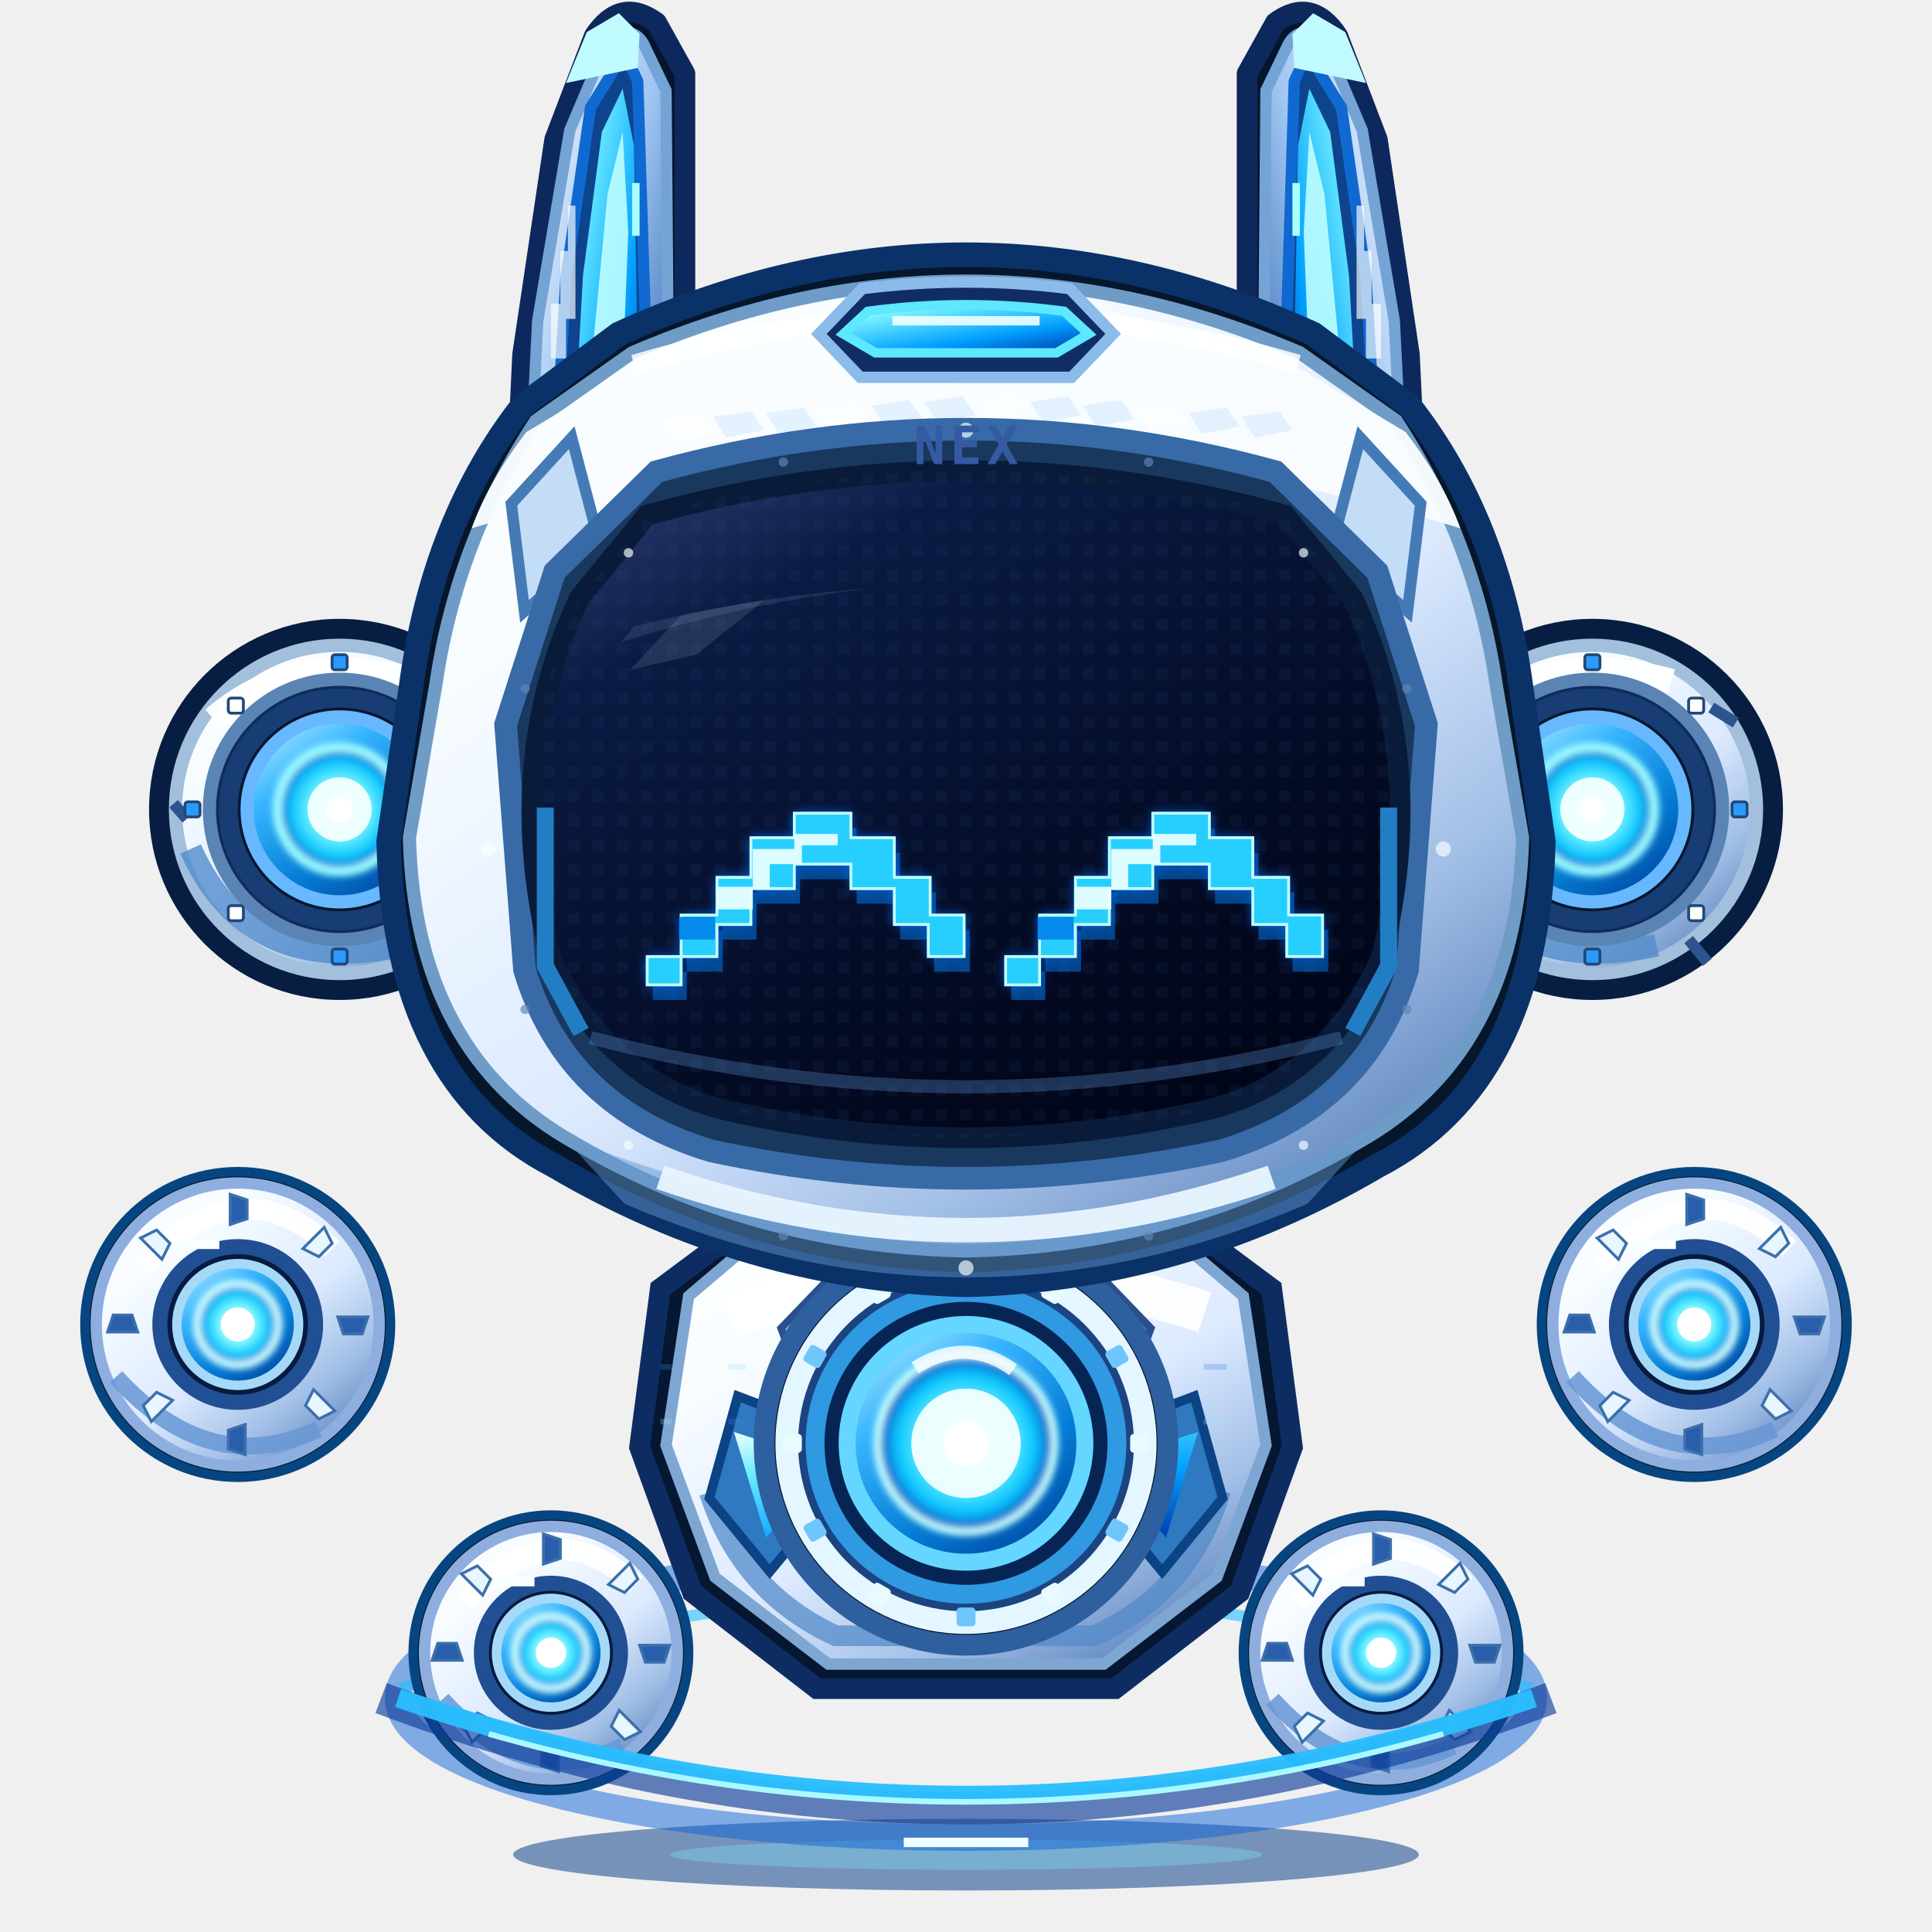
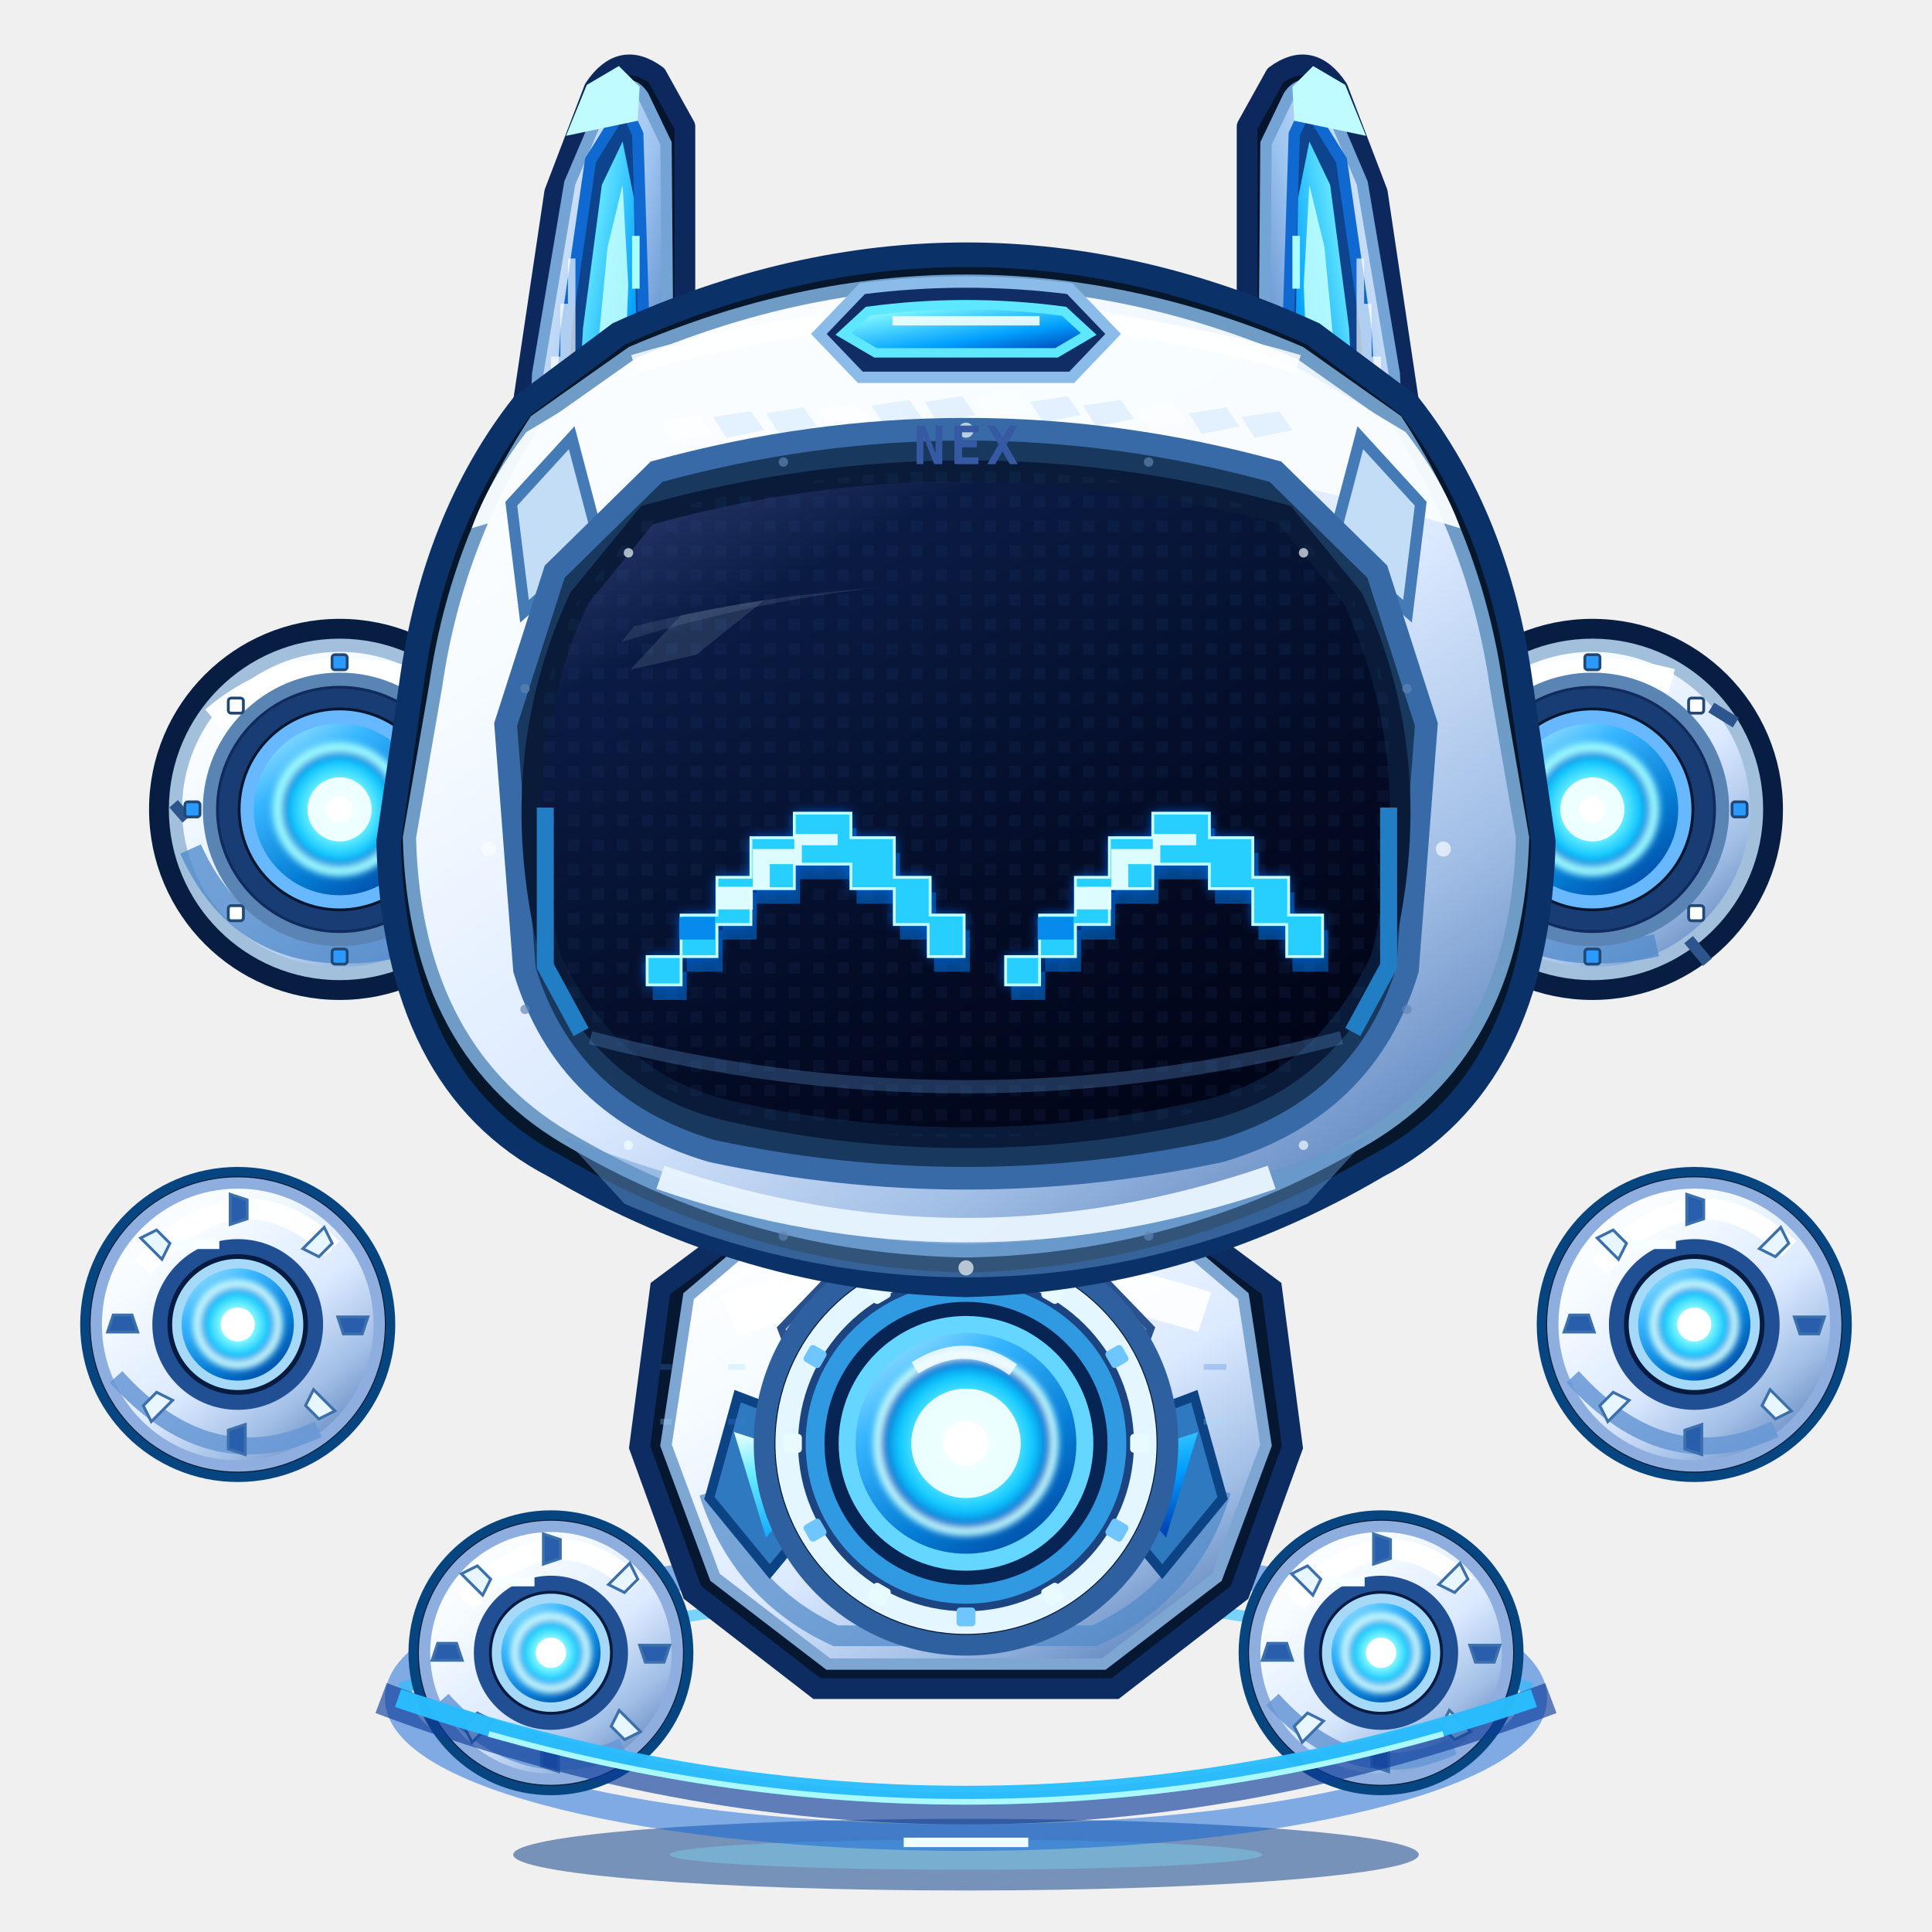
<svg xmlns="http://www.w3.org/2000/svg" id="nex-site-hero" viewBox="0 0 1024 1024" role="img" aria-labelledby="nex-hero-title nex-hero-description" data-nex-art="site-hero-layered-v1" data-facing="front" data-state="idle" data-motion="on">
  <style>
/* NEX site Hero: genuine layered SVG animation, no 3D engine and no external JS.
   Direct &lt;img&gt; plays idle only. Inline this SVG to change its data-state.
   Never use rotateY(360deg) to pretend the reverse of this front drawing exists. */
#nex-site-hero { --nex-accent: #26CFFF; overflow: visible; }
#nex-site-hero[data-state="warning"] { --nex-accent: #FF8A45; }
#nex-site-hero[data-state="critical"] { --nex-accent: #FF496C; }
#nex-site-hero[data-state="offline"] { --nex-accent: #71839D; }
#nex-figure { transform-origin: 512px 655px; animation: nexFloat 4.6s ease-in-out infinite; }
#nex-shadow { transform-origin: 512px 983px; animation: nexShadow 4.6s ease-in-out infinite; }
#nex-fin-left .nex-fin-motion, #nex-fin-right .nex-fin-motion {
 transform-box: fill-box; transform-origin: 50% 92%;
 animation: nexFin 5.5s ease-in-out infinite;
}
#nex-fin-right .nex-fin-motion { animation-name: nexFinMirror; }
.nex-module-motion { transform-box: fill-box; transform-origin: center; animation: nexModule 4.8s ease-in-out infinite; }
#nex-module-2 .nex-module-motion { animation-delay: -1.7s; }
#nex-module-3 .nex-module-motion { animation-delay: -3.0s; }
#nex-module-4 .nex-module-motion { animation-delay: -2.2s; }
#nex-face { transform-origin: 512px 474px; animation: nexBlink 8.4s linear infinite; }
#nex-reactor { transform-origin: 512px 765px; animation: nexCore 4.6s ease-in-out infinite; }
#nex-orbit-front { animation: nexOrbit 4.6s ease-in-out infinite; }
#nex-site-hero[data-state="working"] #nex-figure { animation-duration: 2.4s; }
#nex-site-hero[data-state="working"] #nex-reactor { animation-duration: 1.2s; }
#nex-site-hero[data-state="warning"] #nex-figure { animation: nexSignal 3.6s ease-in-out infinite; }
#nex-site-hero[data-state="critical"] #nex-figure { animation: nexCritical 2.4s ease-in-out infinite; }
#nex-site-hero[data-state="critical"] #nex-fin-left .nex-fin-motion,
#nex-site-hero[data-state="critical"] #nex-fin-right .nex-fin-motion { animation: none; }
#nex-site-hero[data-state="offline"] #nex-figure { filter: saturate(.28) brightness(.7); }
#nex-site-hero[data-state="offline"] *, #nex-site-hero[data-motion="off"] * {
 animation: none !important; transition: none !important;
}
#nex-site-hero[data-motion="off"] #nex-figure { transform: none !important; }
@keyframes nexFloat { 0%,100% { transform: translateY(0); } 50% { transform: translateY(-4px); } }
@keyframes nexShadow { 0%,100% { opacity:.52; transform:scaleX(1); } 50% { opacity:.30; transform:scaleX(.9); } }
@keyframes nexFin { 0%,100% { transform:rotate(0); } 50% { transform:rotate(-1.5deg); } }
@keyframes nexFinMirror { 0%,100% { transform:rotate(0); } 50% { transform:rotate(1.5deg); } }
@keyframes nexModule { 0%,100% { transform:translateY(0); } 50% { transform:translateY(-4px); } }
@keyframes nexBlink { 0%,90%,92%,100% { transform:scaleY(1); } 90.5%,91.2% { transform:scaleY(.06); } }
@keyframes nexCore { 0%,100% { opacity:.92; transform:scale(1); } 50% { opacity:1; transform:scale(1.025); } }
@keyframes nexOrbit { 0%,100% { opacity:.8; } 50% { opacity:1; } }
@keyframes nexSignal { 0%,12%,100% { transform:translateX(0); } 3%,9% { transform:translateX(-3px); } 6% { transform:translateX(3px); } }
@keyframes nexCritical { 0%,100% { transform:scale(1); } 50% { transform:scale(1.008); } }
@media (prefers-reduced-motion: reduce) {
  #nex-site-hero *, #nex-site-hero { animation:none !important; transition:none !important; }
}
</style>
  <defs>
    <linearGradient id="nx-shell" x1=".08" y1=".02" x2=".85" y2=".99">
      <stop stop-color="#FFFFFF" />
      <stop offset=".23" stop-color="#F7FCFF" />
      <stop offset=".57" stop-color="#DCEAFF" />
      <stop offset=".79" stop-color="#A2BFE6" />
      <stop offset="1" stop-color="#567EB9" />
    </linearGradient>
    <linearGradient id="nx-metal" x1="0" y1="0" x2="1" y2="1">
      <stop stop-color="#E3F2FF" />
      <stop offset=".43" stop-color="#A5C5E9" />
      <stop offset=".75" stop-color="#4678BA" />
      <stop offset="1" stop-color="#163D83" />
    </linearGradient>
    <linearGradient id="nx-blue" x1="0" y1="0" x2=".7" y2="1">
      <stop stop-color="#C9F7FF" />
      <stop offset=".35" stop-color="#37B5FF" />
      <stop offset=".72" stop-color="#057DD5" />
      <stop offset="1" stop-color="#014DA7" />
    </linearGradient>
    <linearGradient id="nx-fin" x1="0" y1="0" x2="1" y2="1">
      <stop stop-color="#FFFFFF" />
      <stop offset=".5" stop-color="#9DC4F1" />
      <stop offset="1" stop-color="#184F9F" />
    </linearGradient>
    <linearGradient id="nx-finlight" x1="0" y1="0" x2=".85" y2="1">
      <stop stop-color="#EEFFFF" />
      <stop offset=".24" stop-color="#6EEDFF" />
      <stop offset=".68" stop-color="#019FFF" />
      <stop offset="1" stop-color="#0046B7" />
    </linearGradient>
    <linearGradient id="nx-visor" x1=".13" y1="0" x2=".8" y2="1">
      <stop stop-color="#293A6F" />
      <stop offset=".19" stop-color="#0A1B43" />
      <stop offset=".7" stop-color="#030A22" />
      <stop offset="1" stop-color="#010416" />
    </linearGradient>
    <radialGradient id="nx-core">
      <stop stop-color="#FFFFFF" />
      <stop offset=".18" stop-color="#E5FFFF" />
      <stop offset=".42" stop-color="#7FFAFF" />
      <stop offset=".77" stop-color="#0BC5FF" />
      <stop offset="1" stop-color="#0453BD" />
    </radialGradient>
    <filter id="nx-miniglow" x="-25%" y="-25%" width="150%" height="150%">
      <feGaussianBlur stdDeviation="1.8" />
    </filter>
    <filter id="nx-neon" x="-30%" y="-40%" width="160%" height="180%">
      <feGaussianBlur stdDeviation="3" />
    </filter>
    <pattern id="nx-visor-pixels" width="13" height="13" patternUnits="userSpaceOnUse">
      <path d="M2 3h6v6H2z" fill="#274D80" opacity=".27" />
    </pattern>
    <clipPath id="nx-faceclip">
      <path d="M336 332Q512 288 688 332L733 388Q765 467 723 536Q680 585 512 594Q344 585 301 536Q259 467 291 388Z" />
    </clipPath>
  </defs>
  <g id="nex-shadow" opacity=".52">
    <ellipse cx="512" cy="983" rx="240" ry="19" fill="#073B84" />
    <ellipse cx="512" cy="983" rx="157" ry="8" fill="#10D2FF" opacity=".36" />
  </g>
  <g id="nex-yaw-stage">
    <g id="nex-figure">
      <g id="nex-orbit-back">
        <ellipse cx="512" cy="900" rx="301" ry="74" fill="none" stroke="#0D64D7" stroke-width="14" opacity=".5" />
        <path d="M212 895Q512 794 812 895" stroke="#25BFFF" stroke-width="6" opacity=".6" fill="none" />
      </g>
-       <g id="nex-fin-left" class="nex-fin" transform="translate(314 299) scale(1 1)">
+       <g id="nex-fin-left" class="nex-fin" transform="translate(314 327) scale(1 1)">
        <g class="nex-fin-motion">
          <path d="M-43 17-37-111-20-225 1-280Q15-301 34-287L49-260 49-7 25 22Z" fill="#06152E" stroke="#0D285C" stroke-width="11" stroke-linejoin="round" />
          <path d="M-36 11-29-129-12-230 8-277Q20-287 27-276L39-251 41-7 25 13Z" fill="url(#nx-fin)" stroke="#74A3D5" stroke-width="6" />
          <path d="M-23 4-14-152-1-242 17-271 24-256 31-36 13 6Z" fill="#0E448D" stroke="#0F69D0" stroke-width="6" />
          <path d="M-13-10-5-153 5-229 16-252 22-222 25-56 10-9Z" fill="url(#nx-finlight)" />
          <path d="M-3-81 8-196 16-229 19-176 15-75Z" fill="#BFFFFF" opacity=".88" />
          <path d="M-43 6-31-61-4-49 5-8-11 24Z" fill="#F1F8FF" stroke="#28568B" stroke-width="6" />
          <path d="M-36 0-23-47-4-41-20 5Z" fill="#FFFFFF" />
          <path d="M-14-255-3-282 14-292 25-281 24-263Z" fill="#BFFBFF" />
          <path d="M-22-138h5v-28h4v-24h4v60h-5v21h-8Z" fill="#FFFFFF" opacity=".67" />
          <rect x="21" y="-202" width="4" height="28" fill="#A9FFFF" />
        </g>
      </g>
-       <g id="nex-fin-right" class="nex-fin" transform="translate(710 299) scale(-1 1)">
+       <g id="nex-fin-right" class="nex-fin" transform="translate(710 327) scale(-1 1)">
        <g class="nex-fin-motion">
          <path d="M-43 17-37-111-20-225 1-280Q15-301 34-287L49-260 49-7 25 22Z" fill="#06152E" stroke="#0D285C" stroke-width="11" stroke-linejoin="round" />
          <path d="M-36 11-29-129-12-230 8-277Q20-287 27-276L39-251 41-7 25 13Z" fill="url(#nx-fin)" stroke="#74A3D5" stroke-width="6" />
          <path d="M-23 4-14-152-1-242 17-271 24-256 31-36 13 6Z" fill="#0E448D" stroke="#0F69D0" stroke-width="6" />
          <path d="M-13-10-5-153 5-229 16-252 22-222 25-56 10-9Z" fill="url(#nx-finlight)" />
          <path d="M-3-81 8-196 16-229 19-176 15-75Z" fill="#BFFFFF" opacity=".88" />
          <path d="M-43 6-31-61-4-49 5-8-11 24Z" fill="#F1F8FF" stroke="#28568B" stroke-width="6" />
          <path d="M-36 0-23-47-4-41-20 5Z" fill="#FFFFFF" />
          <path d="M-14-255-3-282 14-292 25-281 24-263Z" fill="#BFFBFF" />
          <path d="M-22-138h5v-28h4v-24h4v60h-5v21h-8Z" fill="#FFFFFF" opacity=".67" />
          <rect x="21" y="-202" width="4" height="28" fill="#A9FFFF" />
        </g>
      </g>
      <g id="nex-body">
        <path d="M401 645Q512 621 623 645L674 683 685 767 657 844 591 895 433 895 367 844 339 767 350 683Z" fill="#051731" stroke="#0D2D62" stroke-width="11" />
        <path d="M405 653Q512 635 619 653L659 687 671 766 645 836 585 882 439 882 379 836 353 766 365 687Z" fill="url(#nx-shell)" stroke="#7EA6D2" stroke-width="6" />
        <path d="M382 687Q508 641 642 685L635 706Q512 667 391 708Z" fill="#FFFFFF" opacity=".9" />
        <path d="M376 791Q393 844 443 867H580Q631 844 647 790" fill="none" stroke="#538BCA" stroke-width="11" opacity=".75" />
        <path d="M440 677L469 702 461 736H426L414 704Z M584 677L555 702 563 736H598L610 704Z" fill="url(#nx-metal)" stroke="#28518D" stroke-width="4" />
        <path d="M391 740L420 751 432 804 408 833 376 794Z M633 740L604 751 592 804 616 833 648 794Z" fill="#2E79C0" stroke="#0B4385" stroke-width="5" />
        <path d="M389 759L414 767 421 797 406 815Z M635 759L610 767 603 797 618 815Z" fill="url(#nx-finlight)" />
        <path d="M350 723h6v3h-6Z" fill="#397EDA" opacity=".28" />
        <path d="M386 723h9v3h-9Z" fill="#9FDCFF" opacity=".28" />
        <path d="M422 723h12v3h-12Z" fill="#397EDA" opacity=".28" />
        <path d="M458 723h6v3h-6Z" fill="#9FDCFF" opacity=".28" />
        <path d="M494 723h9v3h-9Z" fill="#397EDA" opacity=".28" />
        <path d="M530 723h12v3h-12Z" fill="#9FDCFF" opacity=".28" />
        <path d="M566 723h6v3h-6Z" fill="#397EDA" opacity=".28" />
        <path d="M602 723h9v3h-9Z" fill="#9FDCFF" opacity=".28" />
        <path d="M638 723h12v3h-12Z" fill="#397EDA" opacity=".28" />
        <path d="M350 752h6v3h-6Z" fill="#9FDCFF" opacity=".28" />
        <path d="M386 752h9v3h-9Z" fill="#397EDA" opacity=".28" />
        <path d="M422 752h12v3h-12Z" fill="#9FDCFF" opacity=".28" />
        <path d="M458 752h6v3h-6Z" fill="#397EDA" opacity=".28" />
        <path d="M494 752h9v3h-9Z" fill="#9FDCFF" opacity=".28" />
        <path d="M530 752h12v3h-12Z" fill="#397EDA" opacity=".28" />
        <path d="M566 752h6v3h-6Z" fill="#9FDCFF" opacity=".28" />
        <path d="M602 752h9v3h-9Z" fill="#397EDA" opacity=".28" />
        <path d="M638 752h12v3h-12Z" fill="#9FDCFF" opacity=".28" />
        <g id="nex-reactor" class="nex-reactor">
          <circle cx="512" cy="765" r="107" fill="#06162D" stroke="#2E5F9F" stroke-width="11" />
          <circle cx="512" cy="765" r="95" fill="#1C4481" stroke="#E4F6FF" stroke-width="12" />
          <circle cx="512" cy="765" r="80" fill="#072554" stroke="#2F99E2" stroke-width="10" />
          <circle cx="512" cy="765" r="63" fill="url(#nx-blue)" stroke="#65D6FF" stroke-width="9" />
          <circle cx="512" cy="765" r="47" fill="url(#nx-core)" stroke="#C8FFFF" stroke-width="4" filter="url(#nx-miniglow)" />
          <circle cx="512" cy="765" r="29" fill="#EFFFFF" opacity=".97" />
          <circle cx="512" cy="765" r="12" fill="#FFFFFF" />
          <rect x="599" y="760" width="10" height="10" rx="2" transform="rotate(0 604 765)" fill="#E8FCFF" />
          <rect x="587" y="806" width="10" height="10" rx="2" transform="rotate(30 592 811)" fill="#6FC6FC" />
          <rect x="553" y="840" width="10" height="10" rx="2" transform="rotate(60 558 845)" fill="#E8FCFF" />
          <rect x="507" y="852" width="10" height="10" rx="2" transform="rotate(90 512 857)" fill="#6FC6FC" />
          <rect x="461" y="840" width="10" height="10" rx="2" transform="rotate(120 466 845)" fill="#E8FCFF" />
          <rect x="427" y="806" width="10" height="10" rx="2" transform="rotate(150 432 811)" fill="#6FC6FC" />
          <rect x="415" y="760" width="10" height="10" rx="2" transform="rotate(180 420 765)" fill="#E8FCFF" />
          <rect x="427" y="714" width="10" height="10" rx="2" transform="rotate(210 432 719)" fill="#6FC6FC" />
          <rect x="461" y="680" width="10" height="10" rx="2" transform="rotate(240 466 685)" fill="#E8FCFF" />
          <rect x="507" y="668" width="10" height="10" rx="2" transform="rotate(270 512 673)" fill="#6FC6FC" />
          <rect x="553" y="680" width="10" height="10" rx="2" transform="rotate(300 558 685)" fill="#E8FCFF" />
          <rect x="587" y="714" width="10" height="10" rx="2" transform="rotate(330 592 719)" fill="#6FC6FC" />
          <path d="M485 725Q512 708 537 726" fill="none" stroke="#FFFFFF" stroke-width="7" opacity=".8" />
        </g>
      </g>
      <g id="nex-ear-left" class="nex-ear" transform="translate(180 429)">
        <circle r="95" fill="#041227" stroke="#071E42" stroke-width="12" />
        <circle r="87" fill="url(#nx-shell)" stroke="#A2BFDC" stroke-width="7" />
        <path d="M-67-48 Q-23-86 42-68" fill="none" stroke="#FFFFFF" stroke-width="13" opacity=".95" />
        <path d="M-79 21 Q-48 90 34 72" fill="none" stroke="#528CCC" stroke-width="12" opacity=".8" />
        <path d="M-81 5l-7-8M63-54l13 8M51 69l10 12" stroke="#2E548D" stroke-width="6" />
        <circle r="69" fill="#102B5B" stroke="#5A84B4" stroke-width="7" />
        <circle r="59" fill="#08172F" stroke="#183D75" stroke-width="10" />
        <circle r="49" fill="url(#nx-blue)" stroke="#67B8FF" stroke-width="7" />
        <circle r="33" fill="url(#nx-core)" stroke="#9DFBFF" stroke-width="5" filter="url(#nx-miniglow)" />
        <circle r="17" fill="#F0FFFF" opacity=".98" />
        <circle r="7" fill="#FFFFFF" />
        <rect x="74" y="-4" width="8" height="8" rx="1.5" fill="#2B9AFF" stroke="#204977" stroke-width="1.5" />
        <rect x="51" y="51" width="8" height="8" rx="1.5" fill="#FFFFFF" stroke="#204977" stroke-width="1.5" />
        <rect x="-4" y="74" width="8" height="8" rx="1.5" fill="#2B9AFF" stroke="#204977" stroke-width="1.5" />
        <rect x="-59" y="51" width="8" height="8" rx="1.5" fill="#FFFFFF" stroke="#204977" stroke-width="1.5" />
        <rect x="-82" y="-4" width="8" height="8" rx="1.5" fill="#2B9AFF" stroke="#204977" stroke-width="1.5" />
        <rect x="-59" y="-59" width="8" height="8" rx="1.5" fill="#FFFFFF" stroke="#204977" stroke-width="1.5" />
        <rect x="-4" y="-82" width="8" height="8" rx="1.5" fill="#2B9AFF" stroke="#204977" stroke-width="1.5" />
        <rect x="51" y="-59" width="8" height="8" rx="1.5" fill="#FFFFFF" stroke="#204977" stroke-width="1.5" />
      </g>
      <g id="nex-ear-right" class="nex-ear" transform="translate(844 429)">
        <circle r="95" fill="#041227" stroke="#071E42" stroke-width="12" />
        <circle r="87" fill="url(#nx-shell)" stroke="#A2BFDC" stroke-width="7" />
        <path d="M-67-48 Q-23-86 42-68" fill="none" stroke="#FFFFFF" stroke-width="13" opacity=".95" />
        <path d="M-79 21 Q-48 90 34 72" fill="none" stroke="#528CCC" stroke-width="12" opacity=".8" />
        <path d="M-81 5l-7-8M63-54l13 8M51 69l10 12" stroke="#2E548D" stroke-width="6" />
        <circle r="69" fill="#102B5B" stroke="#5A84B4" stroke-width="7" />
        <circle r="59" fill="#08172F" stroke="#183D75" stroke-width="10" />
        <circle r="49" fill="url(#nx-blue)" stroke="#67B8FF" stroke-width="7" />
        <circle r="33" fill="url(#nx-core)" stroke="#9DFBFF" stroke-width="5" filter="url(#nx-miniglow)" />
        <circle r="17" fill="#F0FFFF" opacity=".98" />
        <circle r="7" fill="#FFFFFF" />
        <rect x="74" y="-4" width="8" height="8" rx="1.5" fill="#2B9AFF" stroke="#204977" stroke-width="1.5" />
        <rect x="51" y="51" width="8" height="8" rx="1.5" fill="#FFFFFF" stroke="#204977" stroke-width="1.5" />
        <rect x="-4" y="74" width="8" height="8" rx="1.5" fill="#2B9AFF" stroke="#204977" stroke-width="1.5" />
        <rect x="-59" y="51" width="8" height="8" rx="1.5" fill="#FFFFFF" stroke="#204977" stroke-width="1.5" />
        <rect x="-82" y="-4" width="8" height="8" rx="1.5" fill="#2B9AFF" stroke="#204977" stroke-width="1.5" />
        <rect x="-59" y="-59" width="8" height="8" rx="1.5" fill="#FFFFFF" stroke="#204977" stroke-width="1.5" />
        <rect x="-4" y="-82" width="8" height="8" rx="1.5" fill="#2B9AFF" stroke="#204977" stroke-width="1.5" />
        <rect x="51" y="-59" width="8" height="8" rx="1.5" fill="#FFFFFF" stroke="#204977" stroke-width="1.5" />
      </g>
      <g id="nex-head" class="nex-head">
        <path d="M328 177Q512 93 696 177L747 215Q794 275 806 363L818 446Q815 574 730 618Q628 678 512 681Q396 678 294 618Q209 574 206 446L218 363Q230 275 277 215Z" fill="#06172C" stroke="#0B3268" stroke-width="13" />
        <path d="M335 187Q512 111 689 187L740 223Q782 287 793 363L807 444Q804 559 719 606Q624 661 512 663Q400 661 305 606Q220 559 217 444L231 363Q242 287 284 223Z" fill="url(#nx-shell)" stroke="#6E9CC7" stroke-width="7" />
        <path d="M334 196Q512 121 690 196L745 229Q765 255 774 280Q512 200 250 280Q259 255 279 229Z" fill="#F9FDFF" opacity=".95" />
        <path d="M350 223l20-3 7 10-20 4Z" fill="#FFFFFF" opacity=".48" />
        <path d="M378 221l20-3 7 10-20 4Z" fill="#CDE3FC" opacity=".48" />
        <path d="M406 219l20-3 7 10-20 4Z" fill="#CDE3FC" opacity=".48" />
        <path d="M434 217l20-3 7 10-20 4Z" fill="#FFFFFF" opacity=".48" />
        <path d="M462 215l20-3 7 10-20 4Z" fill="#CDE3FC" opacity=".48" />
        <path d="M490 213l20-3 7 10-20 4Z" fill="#CDE3FC" opacity=".48" />
        <path d="M518 211l20-3 7 10-20 4Z" fill="#FFFFFF" opacity=".48" />
        <path d="M546 213l20-3 7 10-20 4Z" fill="#CDE3FC" opacity=".48" />
        <path d="M574 215l20-3 7 10-20 4Z" fill="#CDE3FC" opacity=".48" />
        <path d="M602 217l20-3 7 10-20 4Z" fill="#FFFFFF" opacity=".48" />
        <path d="M630 219l20-3 7 10-20 4Z" fill="#CDE3FC" opacity=".48" />
        <path d="M658 221l20-3 7 10-20 4Z" fill="#CDE3FC" opacity=".48" />
        <path d="M336 193Q512 141 688 193" fill="none" stroke="#FFF" stroke-width="10" opacity=".84" />
        <path d="M271 267L303 232 318 289 278 324Z M753 267L721 232 706 289 746 324Z" fill="#C3DDF7" stroke="#447BB7" stroke-width="6" />
        <path d="M298 602Q512 689 726 602L693 638Q512 716 331 638Z" fill="#6397CD" opacity=".48" />
        <path d="M350 624Q512 680 674 624" fill="none" stroke="#E8F5FF" stroke-width="13" opacity=".96" />
        <path d="M348 250Q512 205 676 250L730 303 756 384 746 514Q724 587 647 610Q512 639 377 610Q300 587 278 514L268 384 294 303Z" fill="#19385E" stroke="#376AA6" stroke-width="12" />
        <path d="M343 273Q512 226 681 273L717 317Q758 405 732 508Q700 577 632 590Q512 616 392 590Q324 577 292 508Q266 405 307 317Z" fill="url(#nx-visor)" stroke="#091B39" stroke-width="11" />
        <path d="M343 273Q512 226 681 273L717 317Q758 405 732 508Q700 577 632 590Q512 616 392 590Q324 577 292 508Q266 405 307 317Z" fill="url(#nx-visor-pixels)" opacity=".45" />
        <g clip-path="url(#nx-faceclip)">
          <path d="M312 315Q474 258 670 296L722 328Q515 280 324 342Z" fill="#E0F7FF" opacity=".1" />
          <path d="M624 295l65 7 21 20-82-9Z" fill="#F7FFFF" opacity=".73" />
          <path d="M334 355l28-30 47-10-40 32Z" fill="#D8F9FF" opacity=".12" />
        </g>
        <path d="M289 428v84l19 35M736 428v84l-19 35" stroke="#227EC4" stroke-width="9" fill="none" />
        <path d="M313 550Q512 602 711 550" fill="none" stroke="#5488C2" stroke-width="7" opacity=".35" />
        <circle cx="765.0" cy="450.0" r="4" fill="#F8FFFF" opacity=".67" />
        <circle cx="745.7" cy="535.0" r="2.5" fill="#5F85B3" opacity=".67" />
        <circle cx="690.9" cy="607.0" r="2.5" fill="#F8FFFF" opacity=".67" />
        <circle cx="608.8" cy="655.1" r="2.5" fill="#5F85B3" opacity=".67" />
        <circle cx="512.0" cy="672.0" r="4" fill="#F8FFFF" opacity=".67" />
        <circle cx="415.2" cy="655.1" r="2.5" fill="#5F85B3" opacity=".67" />
        <circle cx="333.1" cy="607.0" r="2.5" fill="#F8FFFF" opacity=".67" />
        <circle cx="278.3" cy="535.0" r="2.5" fill="#5F85B3" opacity=".67" />
        <circle cx="259.0" cy="450.0" r="4" fill="#F8FFFF" opacity=".67" />
        <circle cx="278.3" cy="365.0" r="2.5" fill="#5F85B3" opacity=".67" />
        <circle cx="333.1" cy="293.0" r="2.5" fill="#F8FFFF" opacity=".67" />
        <circle cx="415.2" cy="244.9" r="2.5" fill="#5F85B3" opacity=".67" />
        <circle cx="512.0" cy="228.0" r="4" fill="#F8FFFF" opacity=".67" />
        <circle cx="608.8" cy="244.9" r="2.5" fill="#5F85B3" opacity=".67" />
        <circle cx="690.9" cy="293.0" r="2.5" fill="#F8FFFF" opacity=".67" />
        <circle cx="745.7" cy="365.0" r="2.5" fill="#5F85B3" opacity=".67" />
        <g id="nex-face" class="nex-face" data-expression="happy">
          <g class="nex-eye" transform="translate(343 408)">
            <path d="M0 99h18V77h19V57h18V36h23V23h30v13h23v21h19v20h18v22h-19V82h-18V63h-23V50H78v13H55v19H37v17H18v15H0Z" fill="#0074E2" opacity=".55" transform="translate(3 8)" />
            <path d="M0 99h18V77h19V57h18V36h23V23h30v13h23v21h19v20h18v22h-19V82h-18V63h-23V50H78v13H55v19H37v17H18v15H0Z" fill="#0C65EA" filter="url(#nx-neon)" />
            <path d="M0 99h18V77h19V57h18V36h23V23h30v13h23v21h19v20h18v22h-19V82h-18V63h-23V50H78v13H55v19H37v17H18v15H0Z" fill="var(--nex-accent,#26CFFF)" stroke="#C4FFFF" stroke-width="1.5" />
            <path d="M37 62h19V42h22V34h23v6H82v10H65v13H56v11H37Z" fill="#E8FFFF" opacity=".94" />
            <path d="M17 90h19v-12H17Z" fill="#078AED" />
          </g>
          <g class="nex-eye" transform="translate(533 408)">
            <path d="M0 99h18V77h19V57h18V36h23V23h30v13h23v21h19v20h18v22h-19V82h-18V63h-23V50H78v13H55v19H37v17H18v15H0Z" fill="#0074E2" opacity=".55" transform="translate(3 8)" />
            <path d="M0 99h18V77h19V57h18V36h23V23h30v13h23v21h19v20h18v22h-19V82h-18V63h-23V50H78v13H55v19H37v17H18v15H0Z" fill="#0C65EA" filter="url(#nx-neon)" />
            <path d="M0 99h18V77h19V57h18V36h23V23h30v13h23v21h19v20h18v22h-19V82h-18V63h-23V50H78v13H55v19H37v17H18v15H0Z" fill="var(--nex-accent,#26CFFF)" stroke="#C4FFFF" stroke-width="1.5" />
            <path d="M37 62h19V42h22V34h23v6H82v10H65v13H56v11H37Z" fill="#E8FFFF" opacity=".94" />
            <path d="M17 90h19v-12H17Z" fill="#078AED" />
          </g>
        </g>
        <g id="nex-top-light">
          <path d="M434 177L457 153Q512 146 567 153L590 177 568 200H456Z" fill="#102D66" stroke="#8BBBE9" stroke-width="6" />
          <path d="M460 165Q512 158 564 165L577 177 560 187H464L447 177Z" fill="url(#nx-finlight)" stroke="#5EE8FF" stroke-width="5" />
          <path d="M473 170h78" stroke="#F1FFFF" stroke-width="5" opacity=".9" />
        </g>
        <g id="nex-nameplate">
          <text x="512" y="246" text-anchor="middle" font-family="ui-monospace,monospace" font-size="28" font-weight="900" letter-spacing="2.5" fill="#3559A2">NEX</text>
        </g>
      </g>
      <g id="nex-module-1" class="nex-module" transform="translate(126 702)">
        <g class="nex-module-motion" data-nex-module="1">
          <circle r="81" fill="#051932" stroke="#074580" stroke-width="5" />
          <circle r="75" fill="url(#nx-shell)" stroke="#8EAEDF" stroke-width="6" />
          <path d="M-50.25 -30.15 Q0 -87 50.25 -40.2" fill="none" stroke="#FFFFFF" stroke-width="11" opacity=".95" />
          <path d="M-64.5 27.75 Q-15 82.5 42.75 55.5" fill="none" stroke="#6898D5" stroke-width="9" opacity=".86" />
          <g transform="translate(61 0) rotate(0)">
            <path d="M-8-4h16l-3 9H-5Z" fill="#285EAB" stroke="#3C70AA" stroke-width="1.5" />
          </g>
          <g transform="translate(43 43) rotate(45)">
            <path d="M-8-4h16l-3 9H-5Z" fill="#E7F6FF" stroke="#3C70AA" stroke-width="1.5" />
          </g>
          <g transform="translate(0 61) rotate(90)">
            <path d="M-8-4h16l-3 9H-5Z" fill="#285EAB" stroke="#3C70AA" stroke-width="1.5" />
          </g>
          <g transform="translate(-43 43) rotate(135)">
            <path d="M-8-4h16l-3 9H-5Z" fill="#E7F6FF" stroke="#3C70AA" stroke-width="1.5" />
          </g>
          <g transform="translate(-61 0) rotate(180)">
            <path d="M-8-4h16l-3 9H-5Z" fill="#285EAB" stroke="#3C70AA" stroke-width="1.5" />
          </g>
          <g transform="translate(-43 -43) rotate(225)">
            <path d="M-8-4h16l-3 9H-5Z" fill="#E7F6FF" stroke="#3C70AA" stroke-width="1.5" />
          </g>
          <g transform="translate(0 -61) rotate(270)">
            <path d="M-8-4h16l-3 9H-5Z" fill="#285EAB" stroke="#3C70AA" stroke-width="1.5" />
          </g>
          <g transform="translate(43 -43) rotate(315)">
            <path d="M-8-4h16l-3 9H-5Z" fill="#E7F6FF" stroke="#3C70AA" stroke-width="1.5" />
          </g>
          <circle r="41.25" fill="#071A3F" stroke="#214F93" stroke-width="8" />
          <circle r="32.25" fill="url(#nx-blue)" stroke="#A6D9F8" stroke-width="5" />
          <circle r="21.75" fill="url(#nx-core)" stroke="#D1FFFF" stroke-width="4" filter="url(#nx-miniglow)" />
          <circle r="9" fill="#FFFFFF" />
          <path d="M-34.5 -45h24.75v5h-24.75Z" fill="#F8FFFF" />
        </g>
      </g>
      <g id="nex-module-2" class="nex-module" transform="translate(898 702)">
        <g class="nex-module-motion" data-nex-module="2">
          <circle r="81" fill="#051932" stroke="#074580" stroke-width="5" />
          <circle r="75" fill="url(#nx-shell)" stroke="#8EAEDF" stroke-width="6" />
          <path d="M-50.25 -30.15 Q0 -87 50.25 -40.2" fill="none" stroke="#FFFFFF" stroke-width="11" opacity=".95" />
          <path d="M-64.5 27.75 Q-15 82.5 42.75 55.5" fill="none" stroke="#6898D5" stroke-width="9" opacity=".86" />
          <g transform="translate(61 0) rotate(0)">
            <path d="M-8-4h16l-3 9H-5Z" fill="#285EAB" stroke="#3C70AA" stroke-width="1.5" />
          </g>
          <g transform="translate(43 43) rotate(45)">
            <path d="M-8-4h16l-3 9H-5Z" fill="#E7F6FF" stroke="#3C70AA" stroke-width="1.5" />
          </g>
          <g transform="translate(0 61) rotate(90)">
            <path d="M-8-4h16l-3 9H-5Z" fill="#285EAB" stroke="#3C70AA" stroke-width="1.5" />
          </g>
          <g transform="translate(-43 43) rotate(135)">
            <path d="M-8-4h16l-3 9H-5Z" fill="#E7F6FF" stroke="#3C70AA" stroke-width="1.5" />
          </g>
          <g transform="translate(-61 0) rotate(180)">
            <path d="M-8-4h16l-3 9H-5Z" fill="#285EAB" stroke="#3C70AA" stroke-width="1.5" />
          </g>
          <g transform="translate(-43 -43) rotate(225)">
            <path d="M-8-4h16l-3 9H-5Z" fill="#E7F6FF" stroke="#3C70AA" stroke-width="1.5" />
          </g>
          <g transform="translate(0 -61) rotate(270)">
            <path d="M-8-4h16l-3 9H-5Z" fill="#285EAB" stroke="#3C70AA" stroke-width="1.5" />
          </g>
          <g transform="translate(43 -43) rotate(315)">
            <path d="M-8-4h16l-3 9H-5Z" fill="#E7F6FF" stroke="#3C70AA" stroke-width="1.5" />
          </g>
          <circle r="41.25" fill="#071A3F" stroke="#214F93" stroke-width="8" />
          <circle r="32.25" fill="url(#nx-blue)" stroke="#A6D9F8" stroke-width="5" />
          <circle r="21.75" fill="url(#nx-core)" stroke="#D1FFFF" stroke-width="4" filter="url(#nx-miniglow)" />
          <circle r="9" fill="#FFFFFF" />
          <path d="M-34.5 -45h24.75v5h-24.75Z" fill="#F8FFFF" />
        </g>
      </g>
      <g id="nex-module-3" class="nex-module" transform="translate(292 876)">
        <g class="nex-module-motion" data-nex-module="3">
          <circle r="73" fill="#051932" stroke="#074580" stroke-width="5" />
          <circle r="67" fill="url(#nx-shell)" stroke="#8EAEDF" stroke-width="6" />
          <path d="M-44.89 -26.934 Q0 -77.72 44.89 -35.912" fill="none" stroke="#FFFFFF" stroke-width="11" opacity=".95" />
          <path d="M-57.62 24.79 Q-13.4 73.7 38.19 49.58" fill="none" stroke="#6898D5" stroke-width="9" opacity=".86" />
          <g transform="translate(55 0) rotate(0)">
            <path d="M-8-4h16l-3 9H-5Z" fill="#285EAB" stroke="#3C70AA" stroke-width="1.5" />
          </g>
          <g transform="translate(39 39) rotate(45)">
            <path d="M-8-4h16l-3 9H-5Z" fill="#E7F6FF" stroke="#3C70AA" stroke-width="1.5" />
          </g>
          <g transform="translate(0 55) rotate(90)">
            <path d="M-8-4h16l-3 9H-5Z" fill="#285EAB" stroke="#3C70AA" stroke-width="1.5" />
          </g>
          <g transform="translate(-39 39) rotate(135)">
            <path d="M-8-4h16l-3 9H-5Z" fill="#E7F6FF" stroke="#3C70AA" stroke-width="1.5" />
          </g>
          <g transform="translate(-55 0) rotate(180)">
            <path d="M-8-4h16l-3 9H-5Z" fill="#285EAB" stroke="#3C70AA" stroke-width="1.5" />
          </g>
          <g transform="translate(-39 -39) rotate(225)">
            <path d="M-8-4h16l-3 9H-5Z" fill="#E7F6FF" stroke="#3C70AA" stroke-width="1.5" />
          </g>
          <g transform="translate(0 -55) rotate(270)">
            <path d="M-8-4h16l-3 9H-5Z" fill="#285EAB" stroke="#3C70AA" stroke-width="1.5" />
          </g>
          <g transform="translate(39 -39) rotate(315)">
            <path d="M-8-4h16l-3 9H-5Z" fill="#E7F6FF" stroke="#3C70AA" stroke-width="1.5" />
          </g>
          <circle r="36.85" fill="#071A3F" stroke="#214F93" stroke-width="8" />
          <circle r="28.81" fill="url(#nx-blue)" stroke="#A6D9F8" stroke-width="5" />
          <circle r="19.43" fill="url(#nx-core)" stroke="#D1FFFF" stroke-width="4" filter="url(#nx-miniglow)" />
          <circle r="8.04" fill="#FFFFFF" />
          <path d="M-30.82 -40.2h22.11v5h-22.11Z" fill="#F8FFFF" />
        </g>
      </g>
      <g id="nex-module-4" class="nex-module" transform="translate(732 876)">
        <g class="nex-module-motion" data-nex-module="4">
          <circle r="73" fill="#051932" stroke="#074580" stroke-width="5" />
          <circle r="67" fill="url(#nx-shell)" stroke="#8EAEDF" stroke-width="6" />
          <path d="M-44.89 -26.934 Q0 -77.72 44.89 -35.912" fill="none" stroke="#FFFFFF" stroke-width="11" opacity=".95" />
          <path d="M-57.62 24.79 Q-13.4 73.7 38.19 49.58" fill="none" stroke="#6898D5" stroke-width="9" opacity=".86" />
          <g transform="translate(55 0) rotate(0)">
            <path d="M-8-4h16l-3 9H-5Z" fill="#285EAB" stroke="#3C70AA" stroke-width="1.5" />
          </g>
          <g transform="translate(39 39) rotate(45)">
            <path d="M-8-4h16l-3 9H-5Z" fill="#E7F6FF" stroke="#3C70AA" stroke-width="1.5" />
          </g>
          <g transform="translate(0 55) rotate(90)">
            <path d="M-8-4h16l-3 9H-5Z" fill="#285EAB" stroke="#3C70AA" stroke-width="1.5" />
          </g>
          <g transform="translate(-39 39) rotate(135)">
            <path d="M-8-4h16l-3 9H-5Z" fill="#E7F6FF" stroke="#3C70AA" stroke-width="1.5" />
          </g>
          <g transform="translate(-55 0) rotate(180)">
            <path d="M-8-4h16l-3 9H-5Z" fill="#285EAB" stroke="#3C70AA" stroke-width="1.5" />
          </g>
          <g transform="translate(-39 -39) rotate(225)">
            <path d="M-8-4h16l-3 9H-5Z" fill="#E7F6FF" stroke="#3C70AA" stroke-width="1.5" />
          </g>
          <g transform="translate(0 -55) rotate(270)">
            <path d="M-8-4h16l-3 9H-5Z" fill="#285EAB" stroke="#3C70AA" stroke-width="1.5" />
          </g>
          <g transform="translate(39 -39) rotate(315)">
            <path d="M-8-4h16l-3 9H-5Z" fill="#E7F6FF" stroke="#3C70AA" stroke-width="1.5" />
          </g>
          <circle r="36.85" fill="#071A3F" stroke="#214F93" stroke-width="8" />
          <circle r="28.81" fill="url(#nx-blue)" stroke="#A6D9F8" stroke-width="5" />
          <circle r="19.43" fill="url(#nx-core)" stroke="#D1FFFF" stroke-width="4" filter="url(#nx-miniglow)" />
          <circle r="8.04" fill="#FFFFFF" />
          <path d="M-30.82 -40.2h22.11v5h-22.11Z" fill="#F8FFFF" />
        </g>
      </g>
      <g id="nex-orbit-front">
        <path d="M202 900Q512 1017 822 900" fill="none" stroke="#0C3C99" stroke-width="17" opacity=".64" />
        <path d="M211 900Q512 1003 813 900" fill="none" stroke="#2ABEFF" stroke-width="10" opacity=".96" />
        <path d="M259 919Q512 991 765 919" fill="none" stroke="#B6FFFF" stroke-width="3" opacity=".91" />
        <path d="M479 974h66v5h-66Z" fill="#EFFFFF" />
      </g>
    </g>
  </g>
</svg>
